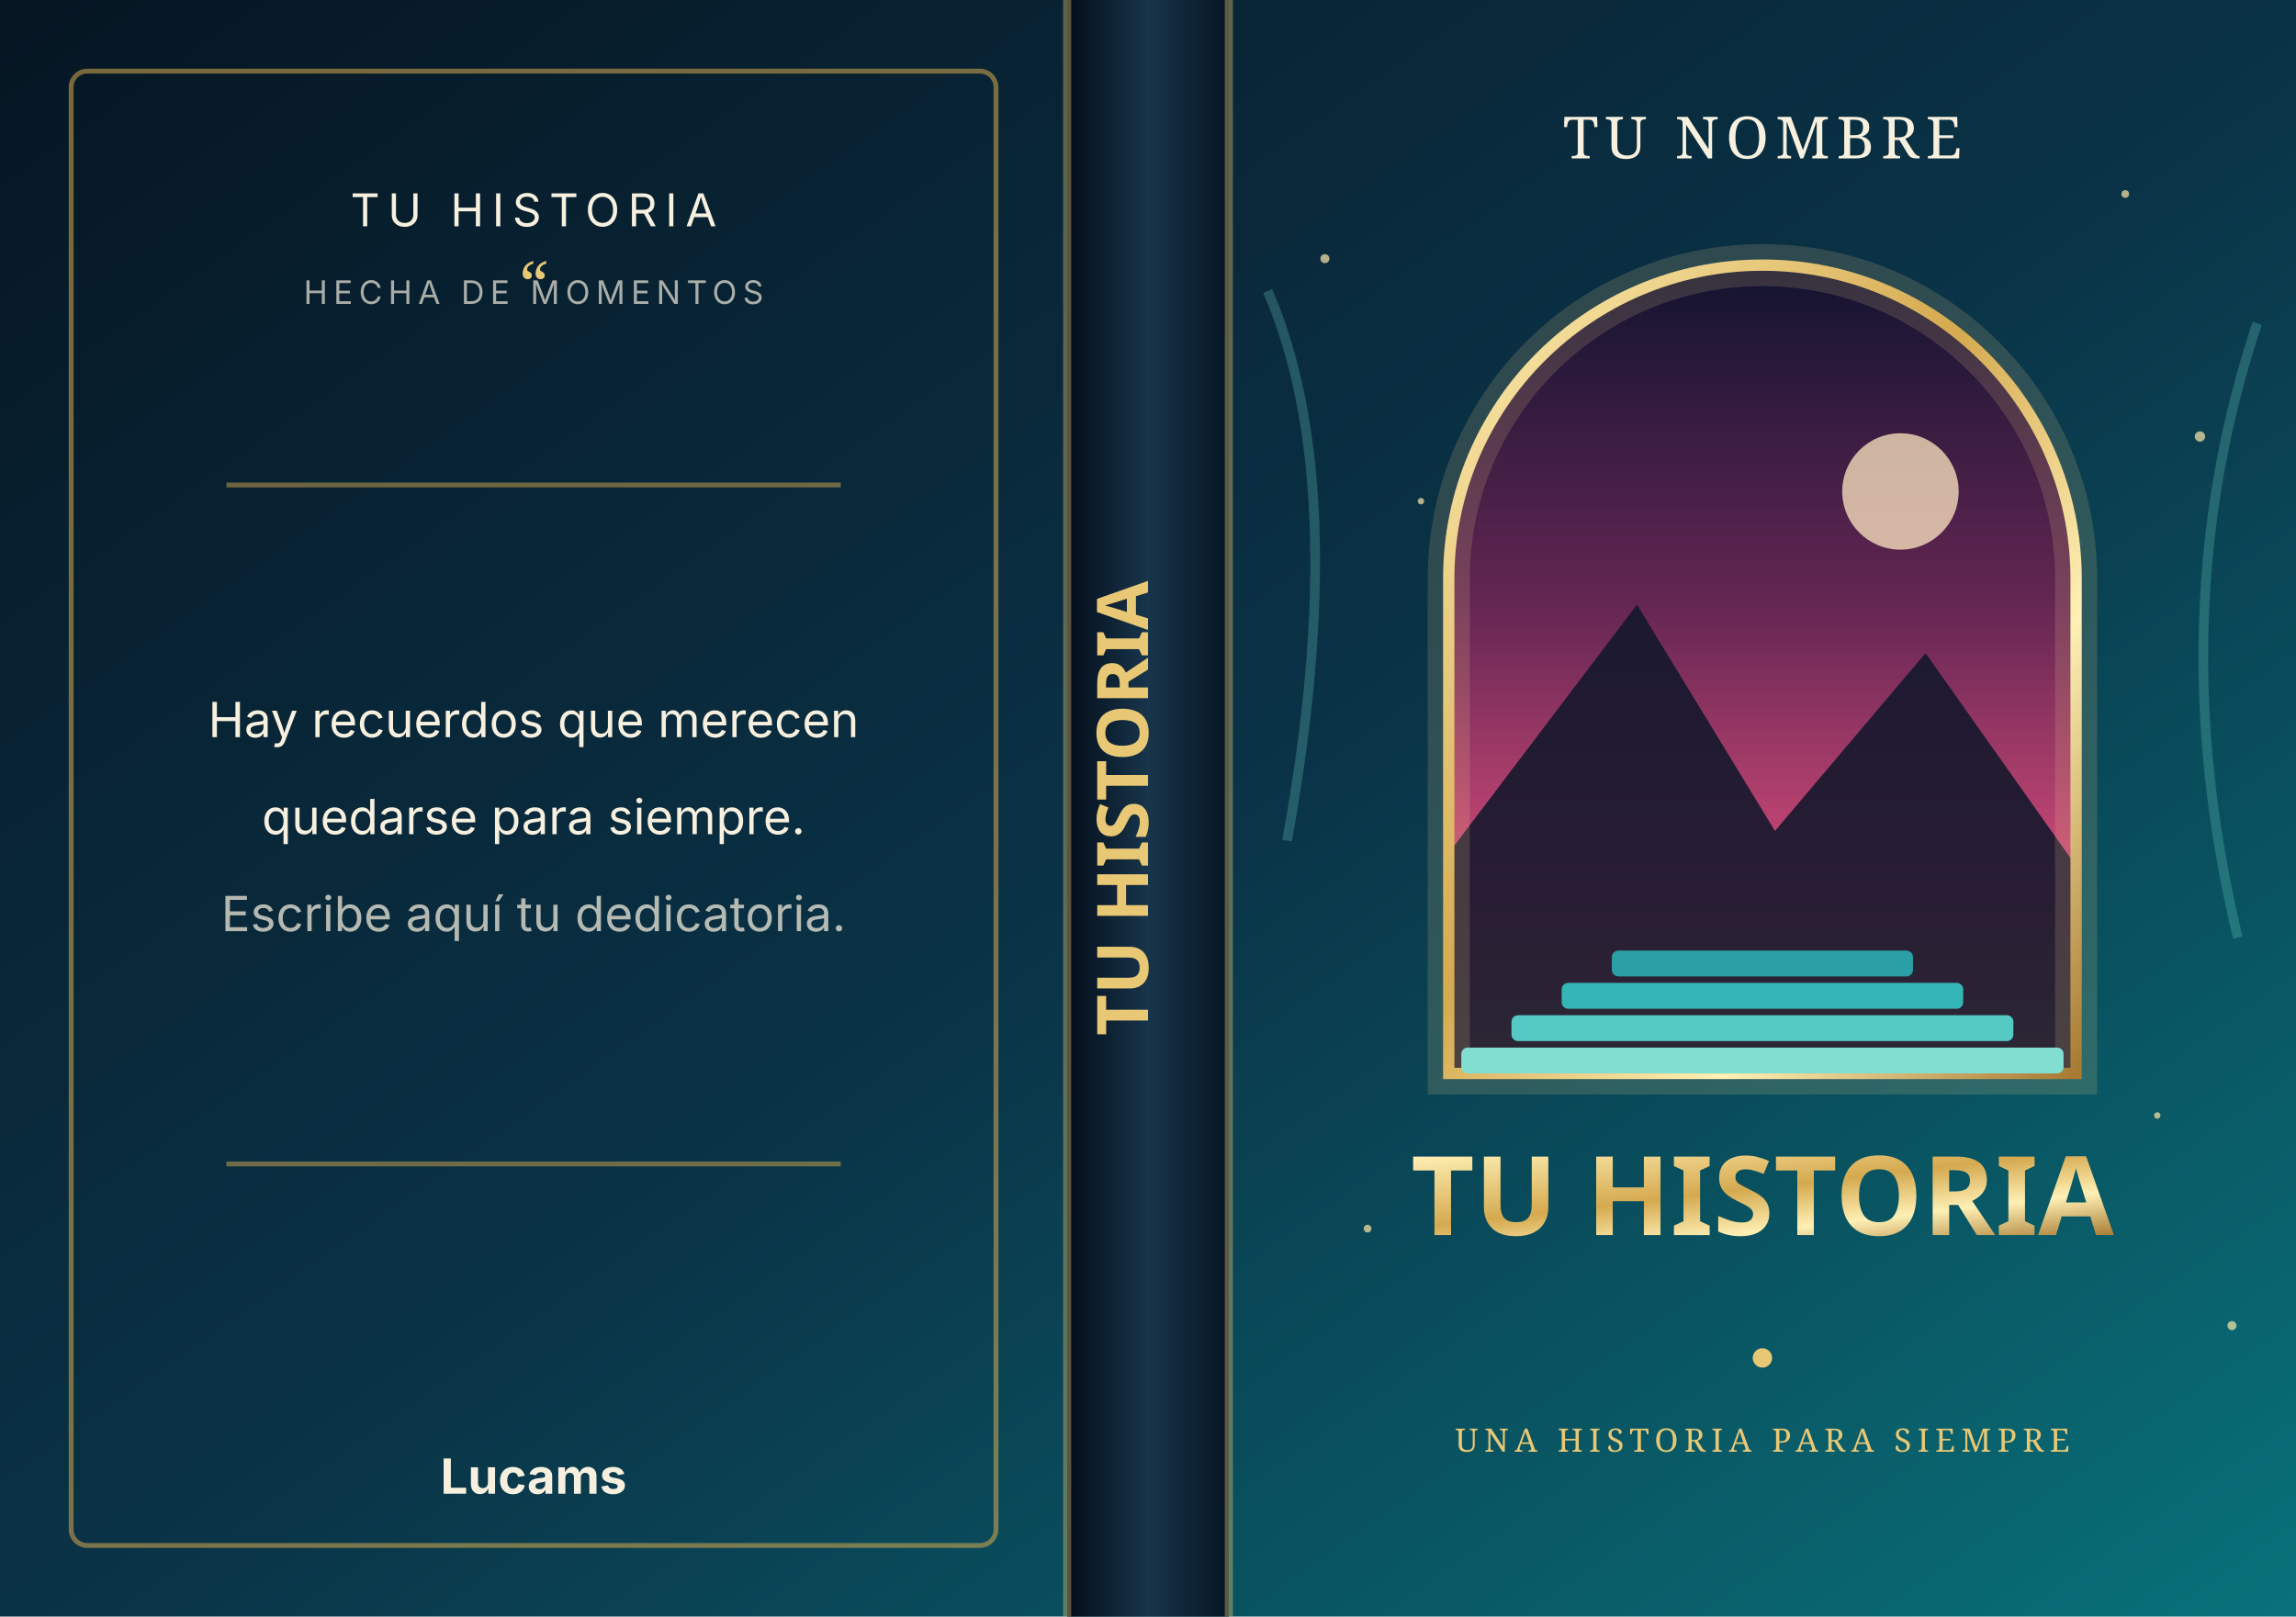
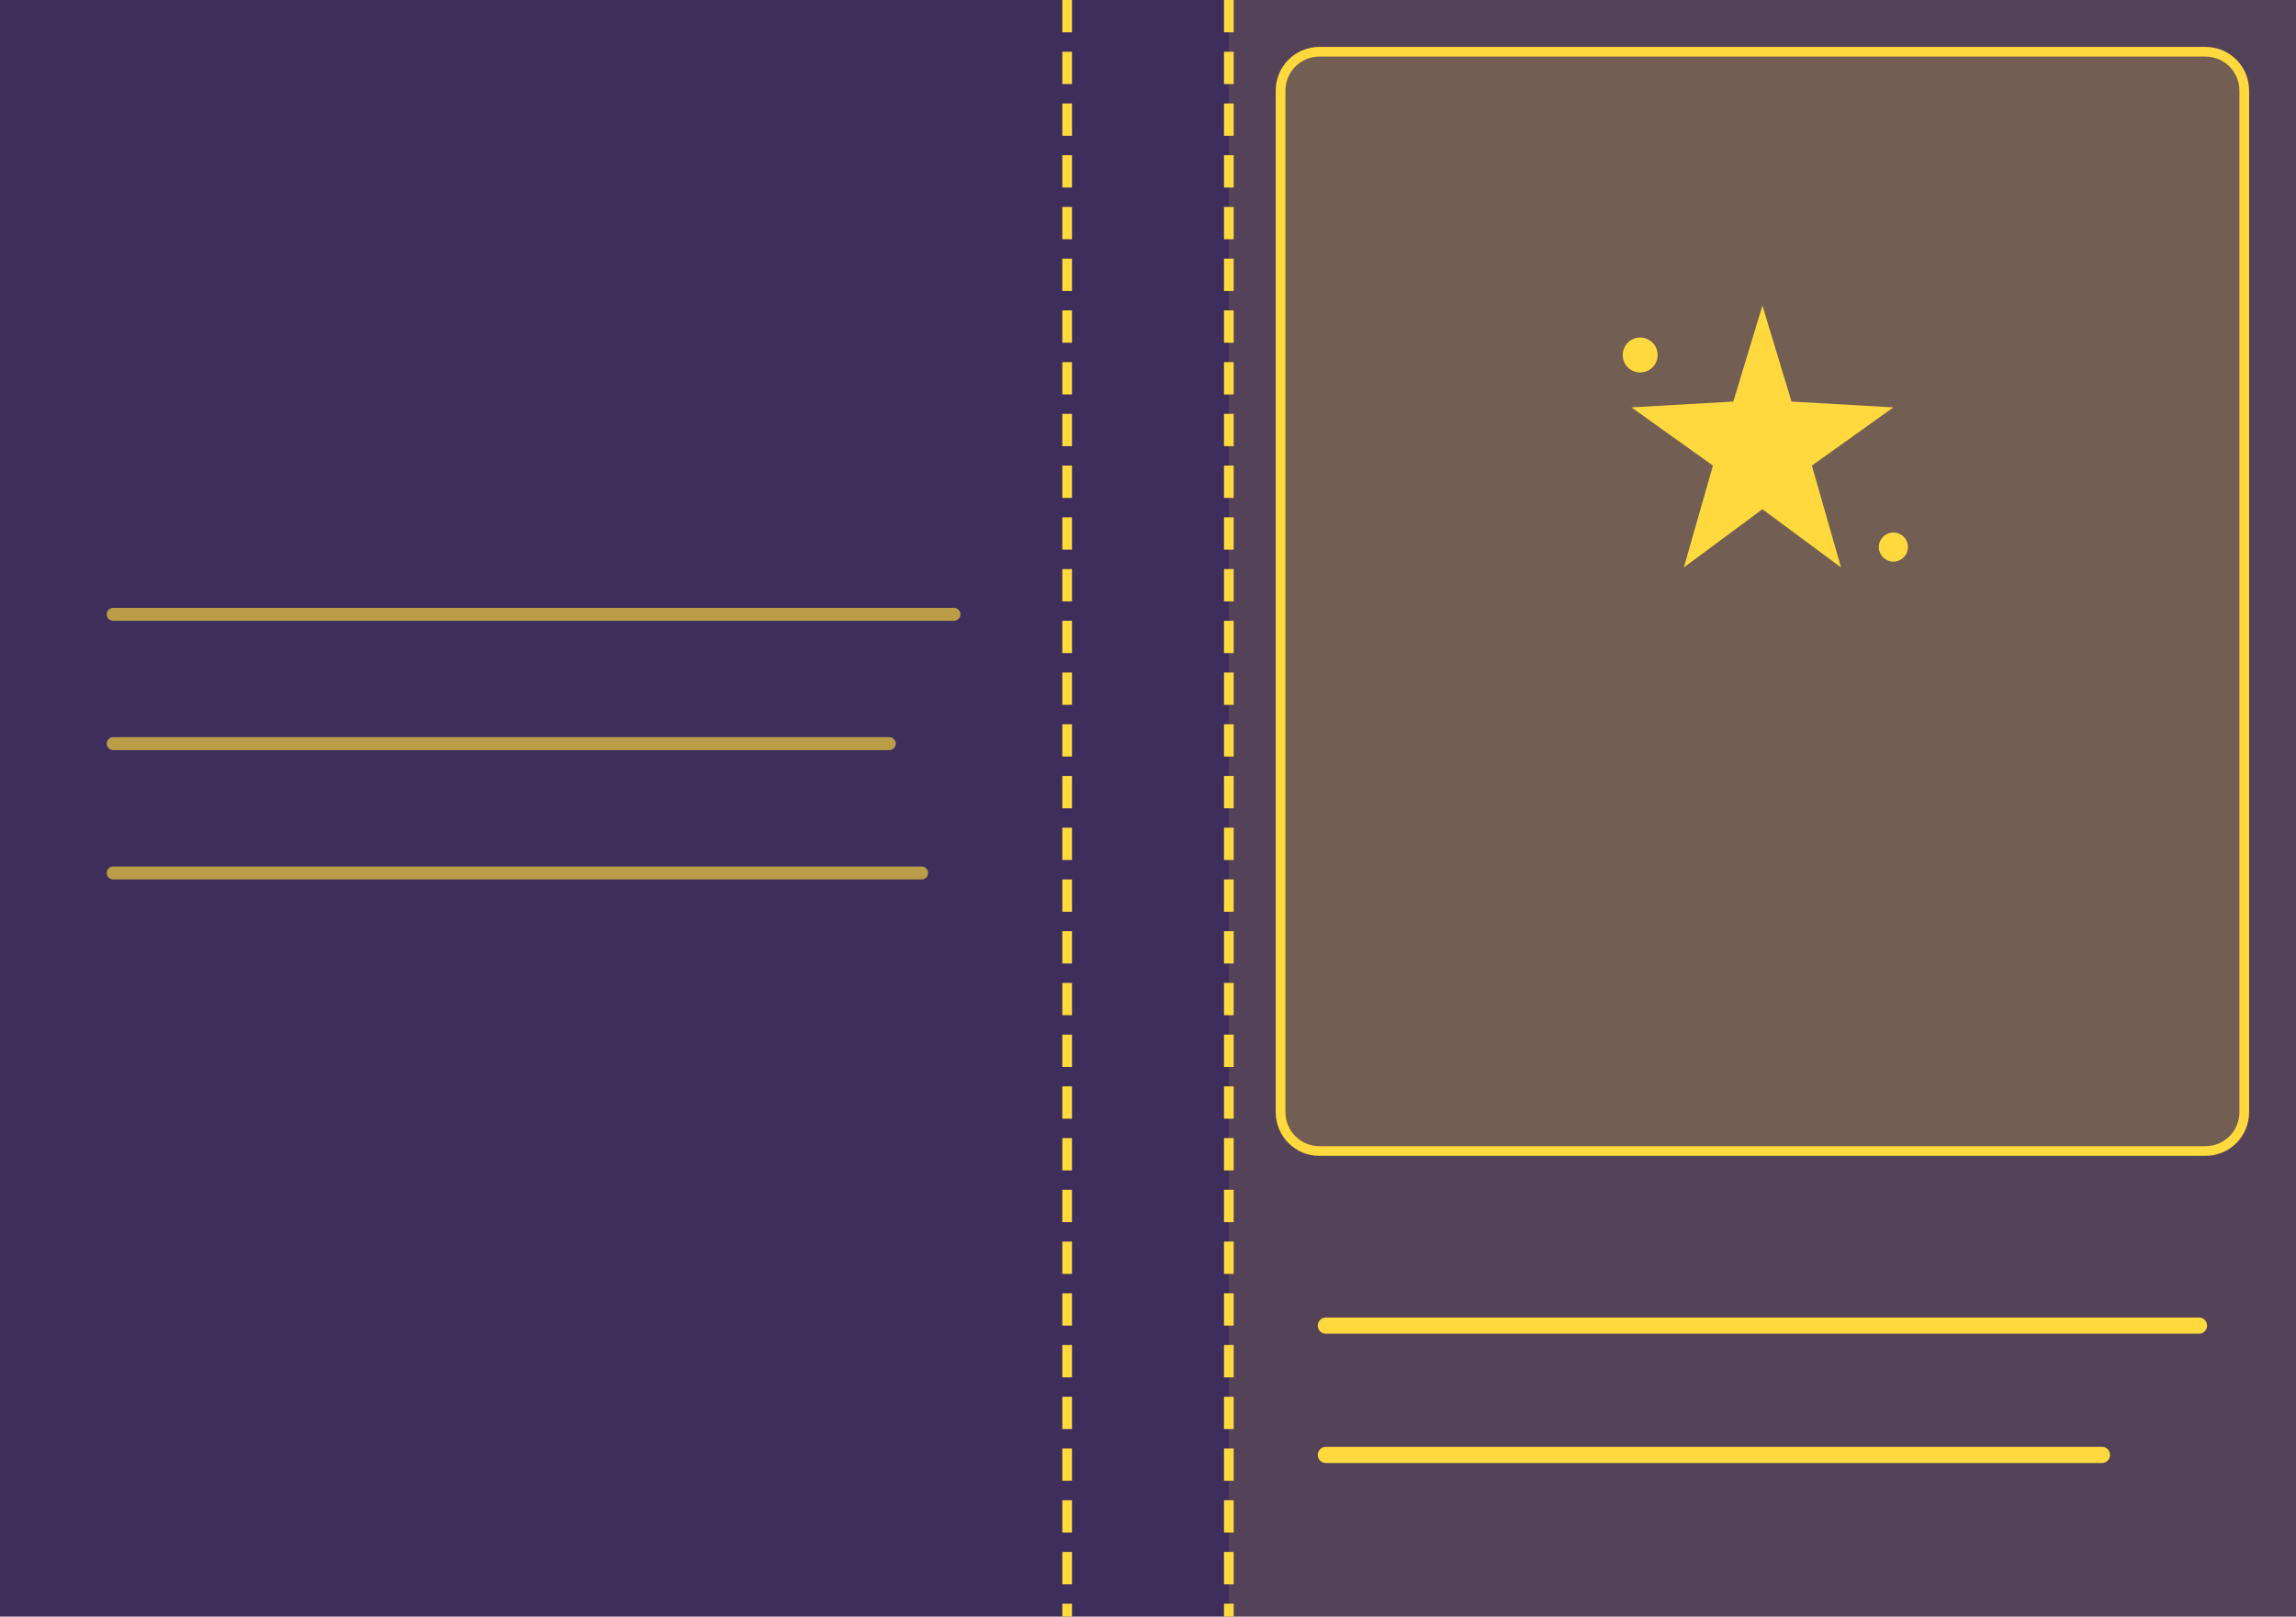
<svg xmlns="http://www.w3.org/2000/svg" width="710" height="500" viewBox="0 0 710 500">
-   <defs>
-     <linearGradient id="night" x1="0" y1="0" x2="1" y2="1">
-       <stop stop-color="#061522" />
-       <stop offset=".52" stop-color="#0A3347" />
-       <stop offset="1" stop-color="#08727A" />
-     </linearGradient>
-     <linearGradient id="spine" x1="0" y1="0" x2="1" y2="0">
-       <stop stop-color="#040D19" />
-       <stop offset=".5" stop-color="#17354B" />
-       <stop offset="1" stop-color="#061522" />
-     </linearGradient>
-     <linearGradient id="portal" x1="0" y1="0" x2="0" y2="1">
-       <stop stop-color="#10132F" />
-       <stop offset=".42" stop-color="#642653" />
-       <stop offset=".78" stop-color="#D64C79" />
-       <stop offset="1" stop-color="#F3A076" />
-     </linearGradient>
-     <linearGradient id="gold" x1="0" y1="0" x2="1" y2="1">
-       <stop stop-color="#FFF0B5" />
-       <stop offset=".45" stop-color="#D5A94F" />
-       <stop offset=".72" stop-color="#FFF0B5" />
-       <stop offset="1" stop-color="#A77A31" />
-     </linearGradient>
-     <clipPath id="portal-clip">
-       <path d="M448 332V179A97 97 0 0 1 642 179V332Z" />
-     </clipPath>
-   </defs>
-   <g clip-path="url(#portal-clip)">
-     <rect x="448" y="82" width="194" height="250" fill="url(#portal)" />
-     <circle cx="587.68" cy="152" r="18" fill="#FFE8C2" opacity=".75" />
-     <path d="M438 277L506.2 187L548.88 257L595.44 202L652 282V332H438Z" fill="#11172B" opacity=".88" />
+   <rect width="710" height="500" fill="#3D2E5C" />
+   <rect x="380" width="330" height="500" fill="#FFD93D" fill-opacity=".12" />
+   <path d="M330 0V500M380 0V500" stroke="#FFD93D" stroke-width="3" stroke-dasharray="10 6" />
+   <rect x="396" y="16" width="298" height="340" rx="12" fill="#FFD93D" fill-opacity=".18" stroke="#FFD93D" stroke-width="3" />
+   <g transform="translate(545 135) scale(0.9)">
+     <path d="M0-45 10-12 45-10 17 10 27 45 0 25-27 45-17 10-45-10-10-12Z" fill="#FFD93D" />
+     <circle cx="-42" cy="-28" r="6" fill="#FFD93D" />
+     <circle cx="45" cy="38" r="5" fill="#FFD93D" />
  </g>
-   <path d="M0 0H710V500H0Z M448 332V179A97 97 0 0 1 642 179V332Z" fill="url(#night)" fill-rule="evenodd" />
-   <rect x="330" width="50" height="500" fill="url(#spine)" />
-   <path d="M330 0V500M380 0V500" stroke="#E8C875" stroke-opacity=".38" stroke-width="2.5" />
-   <rect x="22" y="22" width="286" height="456" rx="5" fill="none" stroke="#D5A94F" stroke-opacity=".55" stroke-width="1.5" />
-   <path d="M448 332V179A97 97 0 0 1 642 179V332Z" fill="none" stroke="#F3D98B" stroke-opacity=".16" stroke-width="13" />
-   <path d="M448 332V179A97 97 0 0 1 642 179V332Z" fill="none" stroke="url(#gold)" stroke-width="3.5" />
-   <circle cx="409.7" cy="80" r="1.4" fill="#F7E3A4" opacity=".72" />
-   <circle cx="439.4" cy="155" r="1" fill="#F7E3A4" opacity=".72" />
-   <circle cx="657.2" cy="60" r="1.2" fill="#F7E3A4" opacity=".72" />
-   <circle cx="680.3" cy="135" r="1.6" fill="#F7E3A4" opacity=".72" />
-   <circle cx="422.9" cy="380" r="1.2" fill="#F7E3A4" opacity=".72" />
-   <circle cx="667.1" cy="345" r="1" fill="#F7E3A4" opacity=".72" />
-   <circle cx="690.2" cy="410" r="1.4" fill="#F7E3A4" opacity=".72" />
-   <path d="M392 90Q418 150 398 260M698 100Q668 190 692 290" fill="none" stroke="#6CC8BD" stroke-opacity=".28" stroke-width="3" />
-   <rect x="498.44" y="294" width="93.12" height="8" rx="2" fill="#2A9FA5" />
-   <rect x="482.92" y="304" width="124.16" height="8" rx="2" fill="#35B5B5" />
-   <rect x="467.4" y="314" width="155.2" height="8" rx="2" fill="#55C9C3" />
-   <rect x="451.88" y="324" width="186.24" height="8" rx="2" fill="#83DED2" />
-   <g fill="#F7F0DF" text-anchor="middle" font-family="Inter, sans-serif">
-     <text x="165" y="70" font-size="14" letter-spacing="2.5">TU HISTORIA</text>
-     <text x="165" y="94" font-size="10" fill-opacity=".68" letter-spacing="1.8">HECHA DE MOMENTOS</text>
-     <text x="165" y="462" font-size="15" font-weight="700">Lucams</text>
-   </g>
-   <path d="M70 150H260M70 360H260" stroke="#D5A94F" stroke-opacity=".5" stroke-width="1.5" />
-   <g fill="#E8C875" text-anchor="middle" font-family="Georgia, serif">
-     <text x="165" y="95" font-size="20">“</text>
-     <text x="545" y="449" font-size="10" letter-spacing="1.8">UNA HISTORIA PARA SIEMPRE</text>
-   </g>
-   <path d="M519 420H571" stroke="url(#gold)" stroke-width="1.5" />
-   <circle cx="545" cy="420" r="3" fill="#E8C875" />
-   <g text-anchor="middle">
-     <text x="545" y="49" fill="#F7F0DF" font-family="Georgia, serif" font-size="18" letter-spacing="2">TU NOMBRE</text>
-     <text x="545" y="382" fill="url(#gold)" font-family="Fredoka, sans-serif" font-size="34" font-weight="700">TU HISTORIA</text>
-     <text transform="translate(355 250) rotate(-90)" fill="#E8C875" font-family="Fredoka, sans-serif" font-size="22" font-weight="700">TU HISTORIA</text>
-     <g fill="#F7F0DF" font-family="Inter, sans-serif" font-size="15">
-       <text x="165" y="228">Hay recuerdos que merecen</text>
-       <text x="165" y="258">quedarse para siempre.</text>
-       <text x="165" y="288" fill-opacity=".72">Escribe aquí tu dedicatoria.</text>
-     </g>
-   </g>
+   <path d="M410 410H680M410 450H650" stroke="#FFD93D" stroke-width="5" stroke-linecap="round" />
+   <path d="M35 190H295M35 230H275M35 270H285" stroke="#FFD93D" stroke-width="4" stroke-linecap="round" opacity=".65" />
</svg>
